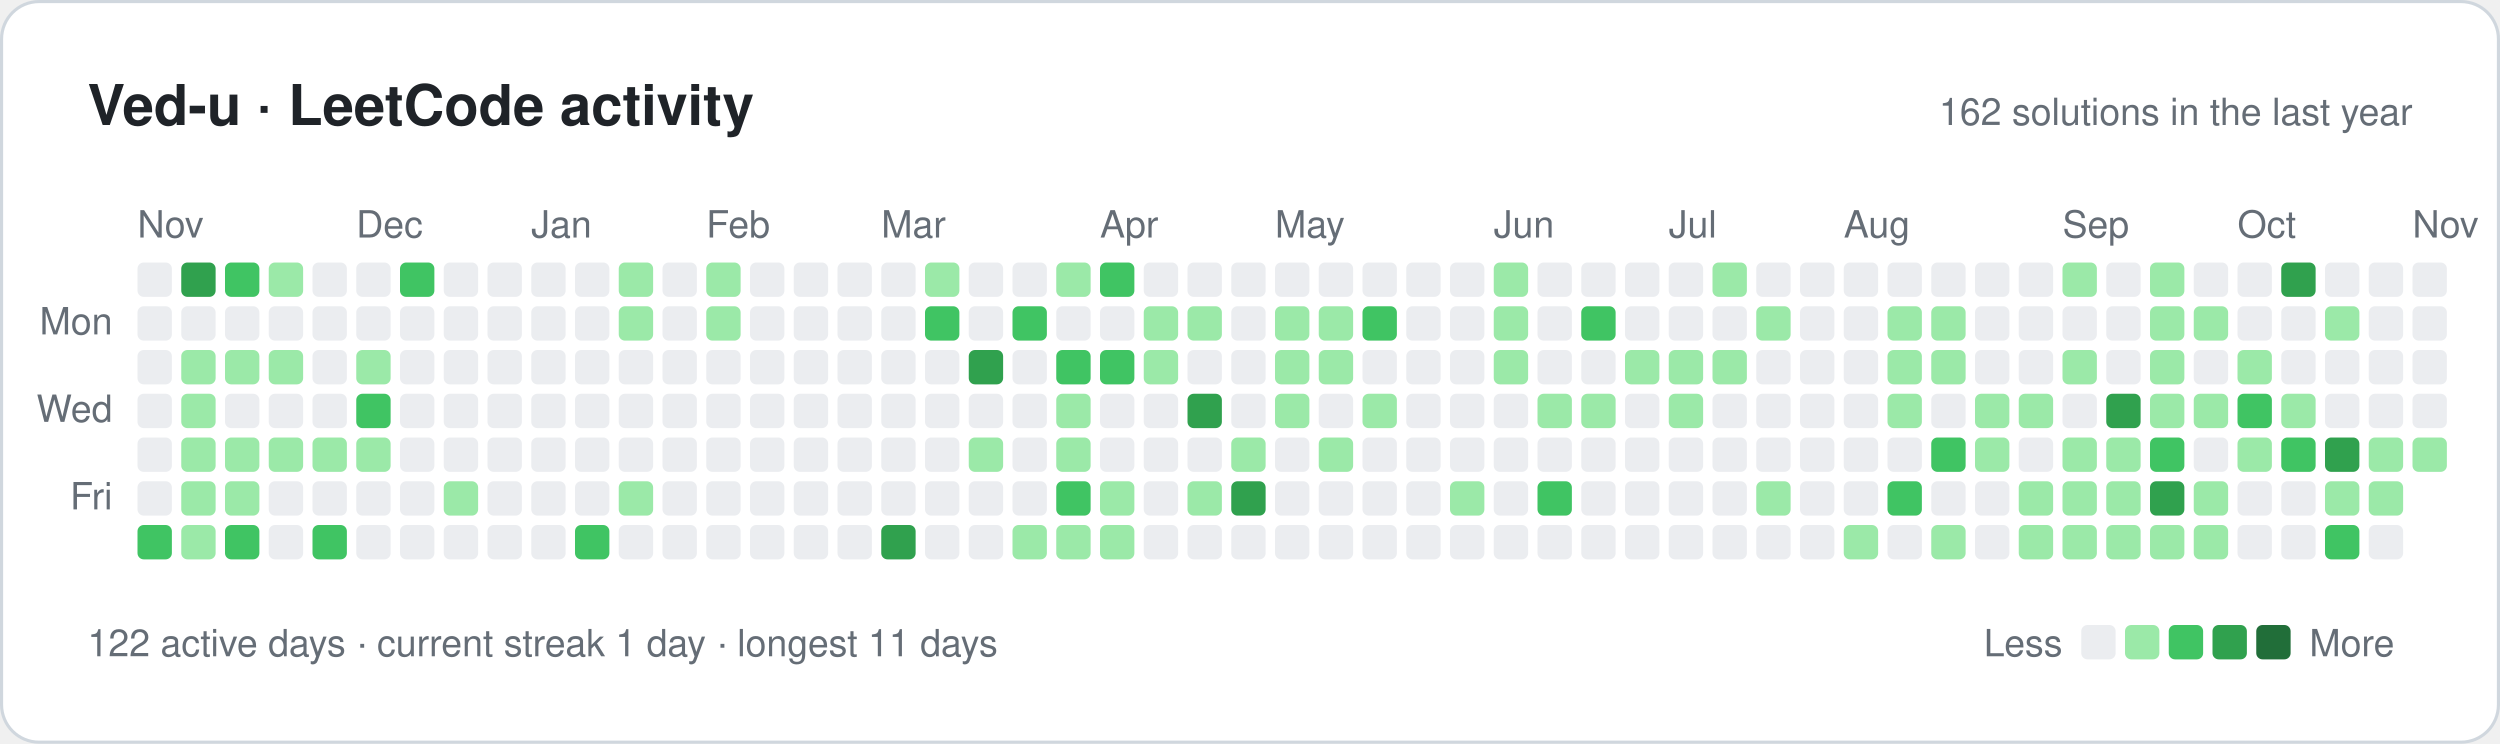
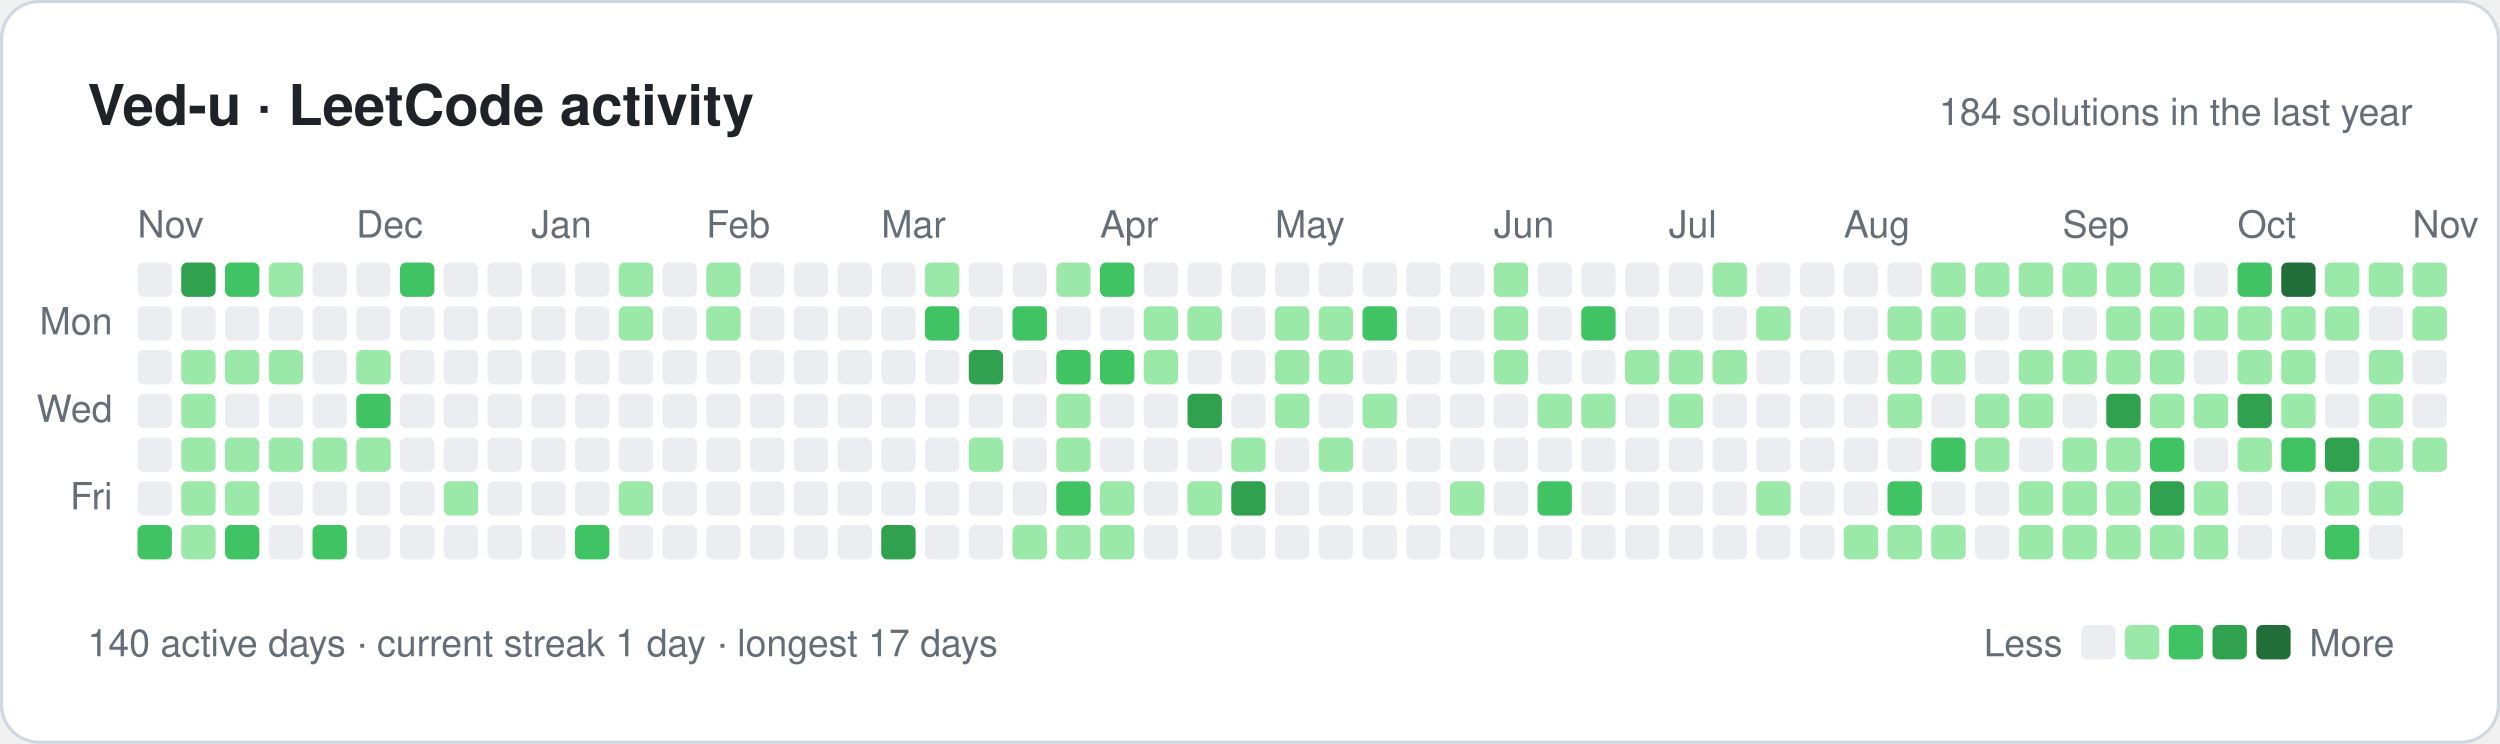
<svg xmlns="http://www.w3.org/2000/svg" width="800" height="238" viewBox="0 0 800 238" font-family="-apple-system,BlinkMacSystemFont,'Segoe UI',Helvetica,Arial,sans-serif" role="img" aria-labelledby="t">
  <style>
.bg{fill:#ffffff;stroke:#d0d7de}.title{fill:#1f2328;font-size:18px;font-weight:600}.muted{fill:#656d76;font-size:12px}
.label{fill:#1f2328;font-size:13px;font-weight:600}.value{fill:#1f2328;font-size:22px;font-weight:700}.value-sm{fill:#1f2328;font-size:14px;font-weight:700}
.total{fill:#1f2328;font-size:30px;font-weight:700}.track{fill:#eaeef2}.ring-track{stroke:#eaeef2}.divider{stroke:#d0d7de}.grid{stroke:#d0d7de;fill:none}
@media (prefers-color-scheme: dark){.bg{fill:#0d1117;stroke:#30363d}.title,.label,.value,.value-sm,.total{fill:#e6edf3}.muted{fill:#8b949e}.track{fill:#21262d}.ring-track{stroke:#21262d}.divider{stroke:#30363d}.grid{stroke:#30363d}}
@keyframes ls-fade{from{opacity:0;transform:translateY(6px)}to{opacity:1;transform:none}}
@keyframes ls-grow{from{transform:scaleX(0)}to{transform:scaleX(1)}}
@keyframes ls-pop{from{opacity:0;transform:scale(.2)}to{opacity:1;transform:scale(1)}}
@keyframes ls-pulse{0%,100%{opacity:1}50%{opacity:.3}}
.fade{animation:ls-fade .6s ease-out both}
.grow{transform-box:fill-box;transform-origin:left center;animation:ls-grow .9s cubic-bezier(.2,.7,.3,1) both}
.pulse{animation:ls-pulse 1.8s ease-in-out infinite}
.d1{animation-delay:0.12s}
.d2{animation-delay:0.24s}
.d3{animation-delay:0.36s}
.d4{animation-delay:0.48s}
.d5{animation-delay:0.60s}
.d6{animation-delay:0.72s}
.d7{animation-delay:0.84s}
.d8{animation-delay:0.96s}
@media (prefers-reduced-motion: reduce){*{animation:none!important}}
.h0{fill:#ebedf0}.h1{fill:#9be9a8}.h2{fill:#40c463}.h3{fill:#30a14e}.h4{fill:#216e39}
@media (prefers-color-scheme: dark){.h0{fill:#161b22}.h1{fill:#0e4429}.h2{fill:#006d32}.h3{fill:#26a641}.h4{fill:#39d353}}
</style>
  <rect x="0.5" y="0.5" width="799" height="237" rx="12" class="bg" />
  <g class="fade">
    <text x="28" y="40" class="title">Ved-u · LeetCode activity</text>
-     <text x="772" y="40" class="muted" text-anchor="end">162 solutions in the last year</text>
+     <text x="772" y="40" class="muted" text-anchor="end">184 solutions in the last year</text>
  </g>
  <text x="44" y="76" class="muted" font-size="11">Nov</text>
  <text x="114" y="76" class="muted" font-size="11">Dec</text>
  <text x="170" y="76" class="muted" font-size="11">Jan</text>
  <text x="226" y="76" class="muted" font-size="11">Feb</text>
  <text x="282" y="76" class="muted" font-size="11">Mar</text>
  <text x="352" y="76" class="muted" font-size="11">Apr</text>
  <text x="408" y="76" class="muted" font-size="11">May</text>
  <text x="478" y="76" class="muted" font-size="11">Jun</text>
  <text x="534" y="76" class="muted" font-size="11">Jul</text>
  <text x="590" y="76" class="muted" font-size="11">Aug</text>
  <text x="660" y="76" class="muted" font-size="11">Sep</text>
  <text x="716" y="76" class="muted" font-size="11">Oct</text>
  <text x="772" y="76" class="muted" font-size="11">Nov</text>
  <text x="36" y="107" class="muted" font-size="10" text-anchor="end">Mon</text>
  <text x="36" y="135" class="muted" font-size="10" text-anchor="end">Wed</text>
  <text x="36" y="163" class="muted" font-size="10" text-anchor="end">Fri</text>
  <g class="fade d1">
    <rect x="44" y="84" width="11" height="11" rx="2" class="h0" />
    <rect x="44" y="98" width="11" height="11" rx="2" class="h0" />
    <rect x="44" y="112" width="11" height="11" rx="2" class="h0" />
    <rect x="44" y="126" width="11" height="11" rx="2" class="h0" />
    <rect x="44" y="140" width="11" height="11" rx="2" class="h0" />
    <rect x="44" y="154" width="11" height="11" rx="2" class="h0" />
    <rect x="44" y="168" width="11" height="11" rx="2" class="h2" />
    <rect x="58" y="84" width="11" height="11" rx="2" class="h3" />
    <rect x="58" y="98" width="11" height="11" rx="2" class="h0" />
    <rect x="58" y="112" width="11" height="11" rx="2" class="h1" />
    <rect x="58" y="126" width="11" height="11" rx="2" class="h1" />
    <rect x="58" y="140" width="11" height="11" rx="2" class="h1" />
    <rect x="58" y="154" width="11" height="11" rx="2" class="h1" />
    <rect x="58" y="168" width="11" height="11" rx="2" class="h1" />
    <rect x="72" y="84" width="11" height="11" rx="2" class="h2" />
    <rect x="72" y="98" width="11" height="11" rx="2" class="h0" />
    <rect x="72" y="112" width="11" height="11" rx="2" class="h1" />
    <rect x="72" y="126" width="11" height="11" rx="2" class="h0" />
    <rect x="72" y="140" width="11" height="11" rx="2" class="h1" />
    <rect x="72" y="154" width="11" height="11" rx="2" class="h1" />
    <rect x="72" y="168" width="11" height="11" rx="2" class="h2" />
    <rect x="86" y="84" width="11" height="11" rx="2" class="h1" />
    <rect x="86" y="98" width="11" height="11" rx="2" class="h0" />
    <rect x="86" y="112" width="11" height="11" rx="2" class="h1" />
    <rect x="86" y="126" width="11" height="11" rx="2" class="h0" />
    <rect x="86" y="140" width="11" height="11" rx="2" class="h1" />
    <rect x="86" y="154" width="11" height="11" rx="2" class="h0" />
    <rect x="86" y="168" width="11" height="11" rx="2" class="h0" />
    <rect x="100" y="84" width="11" height="11" rx="2" class="h0" />
    <rect x="100" y="98" width="11" height="11" rx="2" class="h0" />
    <rect x="100" y="112" width="11" height="11" rx="2" class="h0" />
    <rect x="100" y="126" width="11" height="11" rx="2" class="h0" />
    <rect x="100" y="140" width="11" height="11" rx="2" class="h1" />
    <rect x="100" y="154" width="11" height="11" rx="2" class="h0" />
    <rect x="100" y="168" width="11" height="11" rx="2" class="h2" />
    <rect x="114" y="84" width="11" height="11" rx="2" class="h0" />
    <rect x="114" y="98" width="11" height="11" rx="2" class="h0" />
    <rect x="114" y="112" width="11" height="11" rx="2" class="h1" />
    <rect x="114" y="126" width="11" height="11" rx="2" class="h2" />
    <rect x="114" y="140" width="11" height="11" rx="2" class="h1" />
    <rect x="114" y="154" width="11" height="11" rx="2" class="h0" />
    <rect x="114" y="168" width="11" height="11" rx="2" class="h0" />
    <rect x="128" y="84" width="11" height="11" rx="2" class="h2" />
    <rect x="128" y="98" width="11" height="11" rx="2" class="h0" />
    <rect x="128" y="112" width="11" height="11" rx="2" class="h0" />
    <rect x="128" y="126" width="11" height="11" rx="2" class="h0" />
    <rect x="128" y="140" width="11" height="11" rx="2" class="h0" />
    <rect x="128" y="154" width="11" height="11" rx="2" class="h0" />
    <rect x="128" y="168" width="11" height="11" rx="2" class="h0" />
    <rect x="142" y="84" width="11" height="11" rx="2" class="h0" />
    <rect x="142" y="98" width="11" height="11" rx="2" class="h0" />
    <rect x="142" y="112" width="11" height="11" rx="2" class="h0" />
    <rect x="142" y="126" width="11" height="11" rx="2" class="h0" />
    <rect x="142" y="140" width="11" height="11" rx="2" class="h0" />
    <rect x="142" y="154" width="11" height="11" rx="2" class="h1" />
    <rect x="142" y="168" width="11" height="11" rx="2" class="h0" />
    <rect x="156" y="84" width="11" height="11" rx="2" class="h0" />
    <rect x="156" y="98" width="11" height="11" rx="2" class="h0" />
    <rect x="156" y="112" width="11" height="11" rx="2" class="h0" />
    <rect x="156" y="126" width="11" height="11" rx="2" class="h0" />
    <rect x="156" y="140" width="11" height="11" rx="2" class="h0" />
    <rect x="156" y="154" width="11" height="11" rx="2" class="h0" />
    <rect x="156" y="168" width="11" height="11" rx="2" class="h0" />
    <rect x="170" y="84" width="11" height="11" rx="2" class="h0" />
    <rect x="170" y="98" width="11" height="11" rx="2" class="h0" />
    <rect x="170" y="112" width="11" height="11" rx="2" class="h0" />
    <rect x="170" y="126" width="11" height="11" rx="2" class="h0" />
    <rect x="170" y="140" width="11" height="11" rx="2" class="h0" />
    <rect x="170" y="154" width="11" height="11" rx="2" class="h0" />
    <rect x="170" y="168" width="11" height="11" rx="2" class="h0" />
    <rect x="184" y="84" width="11" height="11" rx="2" class="h0" />
    <rect x="184" y="98" width="11" height="11" rx="2" class="h0" />
    <rect x="184" y="112" width="11" height="11" rx="2" class="h0" />
    <rect x="184" y="126" width="11" height="11" rx="2" class="h0" />
    <rect x="184" y="140" width="11" height="11" rx="2" class="h0" />
    <rect x="184" y="154" width="11" height="11" rx="2" class="h0" />
    <rect x="184" y="168" width="11" height="11" rx="2" class="h2" />
    <rect x="198" y="84" width="11" height="11" rx="2" class="h1" />
    <rect x="198" y="98" width="11" height="11" rx="2" class="h1" />
    <rect x="198" y="112" width="11" height="11" rx="2" class="h0" />
    <rect x="198" y="126" width="11" height="11" rx="2" class="h0" />
    <rect x="198" y="140" width="11" height="11" rx="2" class="h0" />
    <rect x="198" y="154" width="11" height="11" rx="2" class="h1" />
    <rect x="198" y="168" width="11" height="11" rx="2" class="h0" />
    <rect x="212" y="84" width="11" height="11" rx="2" class="h0" />
    <rect x="212" y="98" width="11" height="11" rx="2" class="h0" />
    <rect x="212" y="112" width="11" height="11" rx="2" class="h0" />
    <rect x="212" y="126" width="11" height="11" rx="2" class="h0" />
    <rect x="212" y="140" width="11" height="11" rx="2" class="h0" />
    <rect x="212" y="154" width="11" height="11" rx="2" class="h0" />
    <rect x="212" y="168" width="11" height="11" rx="2" class="h0" />
    <rect x="226" y="84" width="11" height="11" rx="2" class="h1" />
    <rect x="226" y="98" width="11" height="11" rx="2" class="h1" />
    <rect x="226" y="112" width="11" height="11" rx="2" class="h0" />
    <rect x="226" y="126" width="11" height="11" rx="2" class="h0" />
    <rect x="226" y="140" width="11" height="11" rx="2" class="h0" />
    <rect x="226" y="154" width="11" height="11" rx="2" class="h0" />
    <rect x="226" y="168" width="11" height="11" rx="2" class="h0" />
    <rect x="240" y="84" width="11" height="11" rx="2" class="h0" />
    <rect x="240" y="98" width="11" height="11" rx="2" class="h0" />
    <rect x="240" y="112" width="11" height="11" rx="2" class="h0" />
    <rect x="240" y="126" width="11" height="11" rx="2" class="h0" />
    <rect x="240" y="140" width="11" height="11" rx="2" class="h0" />
    <rect x="240" y="154" width="11" height="11" rx="2" class="h0" />
    <rect x="240" y="168" width="11" height="11" rx="2" class="h0" />
    <rect x="254" y="84" width="11" height="11" rx="2" class="h0" />
    <rect x="254" y="98" width="11" height="11" rx="2" class="h0" />
    <rect x="254" y="112" width="11" height="11" rx="2" class="h0" />
    <rect x="254" y="126" width="11" height="11" rx="2" class="h0" />
    <rect x="254" y="140" width="11" height="11" rx="2" class="h0" />
    <rect x="254" y="154" width="11" height="11" rx="2" class="h0" />
    <rect x="254" y="168" width="11" height="11" rx="2" class="h0" />
    <rect x="268" y="84" width="11" height="11" rx="2" class="h0" />
    <rect x="268" y="98" width="11" height="11" rx="2" class="h0" />
    <rect x="268" y="112" width="11" height="11" rx="2" class="h0" />
    <rect x="268" y="126" width="11" height="11" rx="2" class="h0" />
    <rect x="268" y="140" width="11" height="11" rx="2" class="h0" />
    <rect x="268" y="154" width="11" height="11" rx="2" class="h0" />
    <rect x="268" y="168" width="11" height="11" rx="2" class="h0" />
    <rect x="282" y="84" width="11" height="11" rx="2" class="h0" />
    <rect x="282" y="98" width="11" height="11" rx="2" class="h0" />
    <rect x="282" y="112" width="11" height="11" rx="2" class="h0" />
    <rect x="282" y="126" width="11" height="11" rx="2" class="h0" />
    <rect x="282" y="140" width="11" height="11" rx="2" class="h0" />
    <rect x="282" y="154" width="11" height="11" rx="2" class="h0" />
    <rect x="282" y="168" width="11" height="11" rx="2" class="h3" />
    <rect x="296" y="84" width="11" height="11" rx="2" class="h1" />
    <rect x="296" y="98" width="11" height="11" rx="2" class="h2" />
    <rect x="296" y="112" width="11" height="11" rx="2" class="h0" />
    <rect x="296" y="126" width="11" height="11" rx="2" class="h0" />
    <rect x="296" y="140" width="11" height="11" rx="2" class="h0" />
    <rect x="296" y="154" width="11" height="11" rx="2" class="h0" />
    <rect x="296" y="168" width="11" height="11" rx="2" class="h0" />
    <rect x="310" y="84" width="11" height="11" rx="2" class="h0" />
    <rect x="310" y="98" width="11" height="11" rx="2" class="h0" />
    <rect x="310" y="112" width="11" height="11" rx="2" class="h3" />
    <rect x="310" y="126" width="11" height="11" rx="2" class="h0" />
    <rect x="310" y="140" width="11" height="11" rx="2" class="h1" />
    <rect x="310" y="154" width="11" height="11" rx="2" class="h0" />
    <rect x="310" y="168" width="11" height="11" rx="2" class="h0" />
    <rect x="324" y="84" width="11" height="11" rx="2" class="h0" />
    <rect x="324" y="98" width="11" height="11" rx="2" class="h2" />
    <rect x="324" y="112" width="11" height="11" rx="2" class="h0" />
    <rect x="324" y="126" width="11" height="11" rx="2" class="h0" />
    <rect x="324" y="140" width="11" height="11" rx="2" class="h0" />
    <rect x="324" y="154" width="11" height="11" rx="2" class="h0" />
    <rect x="324" y="168" width="11" height="11" rx="2" class="h1" />
    <rect x="338" y="84" width="11" height="11" rx="2" class="h1" />
    <rect x="338" y="98" width="11" height="11" rx="2" class="h0" />
    <rect x="338" y="112" width="11" height="11" rx="2" class="h2" />
    <rect x="338" y="126" width="11" height="11" rx="2" class="h1" />
    <rect x="338" y="140" width="11" height="11" rx="2" class="h1" />
    <rect x="338" y="154" width="11" height="11" rx="2" class="h2" />
    <rect x="338" y="168" width="11" height="11" rx="2" class="h1" />
    <rect x="352" y="84" width="11" height="11" rx="2" class="h2" />
    <rect x="352" y="98" width="11" height="11" rx="2" class="h0" />
    <rect x="352" y="112" width="11" height="11" rx="2" class="h2" />
    <rect x="352" y="126" width="11" height="11" rx="2" class="h0" />
    <rect x="352" y="140" width="11" height="11" rx="2" class="h0" />
    <rect x="352" y="154" width="11" height="11" rx="2" class="h1" />
    <rect x="352" y="168" width="11" height="11" rx="2" class="h1" />
    <rect x="366" y="84" width="11" height="11" rx="2" class="h0" />
    <rect x="366" y="98" width="11" height="11" rx="2" class="h1" />
    <rect x="366" y="112" width="11" height="11" rx="2" class="h1" />
    <rect x="366" y="126" width="11" height="11" rx="2" class="h0" />
    <rect x="366" y="140" width="11" height="11" rx="2" class="h0" />
    <rect x="366" y="154" width="11" height="11" rx="2" class="h0" />
    <rect x="366" y="168" width="11" height="11" rx="2" class="h0" />
    <rect x="380" y="84" width="11" height="11" rx="2" class="h0" />
    <rect x="380" y="98" width="11" height="11" rx="2" class="h1" />
    <rect x="380" y="112" width="11" height="11" rx="2" class="h0" />
    <rect x="380" y="126" width="11" height="11" rx="2" class="h3" />
    <rect x="380" y="140" width="11" height="11" rx="2" class="h0" />
    <rect x="380" y="154" width="11" height="11" rx="2" class="h1" />
    <rect x="380" y="168" width="11" height="11" rx="2" class="h0" />
    <rect x="394" y="84" width="11" height="11" rx="2" class="h0" />
    <rect x="394" y="98" width="11" height="11" rx="2" class="h0" />
    <rect x="394" y="112" width="11" height="11" rx="2" class="h0" />
    <rect x="394" y="126" width="11" height="11" rx="2" class="h0" />
    <rect x="394" y="140" width="11" height="11" rx="2" class="h1" />
    <rect x="394" y="154" width="11" height="11" rx="2" class="h3" />
    <rect x="394" y="168" width="11" height="11" rx="2" class="h0" />
    <rect x="408" y="84" width="11" height="11" rx="2" class="h0" />
    <rect x="408" y="98" width="11" height="11" rx="2" class="h1" />
    <rect x="408" y="112" width="11" height="11" rx="2" class="h1" />
    <rect x="408" y="126" width="11" height="11" rx="2" class="h1" />
    <rect x="408" y="140" width="11" height="11" rx="2" class="h0" />
    <rect x="408" y="154" width="11" height="11" rx="2" class="h0" />
    <rect x="408" y="168" width="11" height="11" rx="2" class="h0" />
    <rect x="422" y="84" width="11" height="11" rx="2" class="h0" />
    <rect x="422" y="98" width="11" height="11" rx="2" class="h1" />
    <rect x="422" y="112" width="11" height="11" rx="2" class="h1" />
    <rect x="422" y="126" width="11" height="11" rx="2" class="h0" />
    <rect x="422" y="140" width="11" height="11" rx="2" class="h1" />
    <rect x="422" y="154" width="11" height="11" rx="2" class="h0" />
    <rect x="422" y="168" width="11" height="11" rx="2" class="h0" />
    <rect x="436" y="84" width="11" height="11" rx="2" class="h0" />
    <rect x="436" y="98" width="11" height="11" rx="2" class="h2" />
    <rect x="436" y="112" width="11" height="11" rx="2" class="h0" />
    <rect x="436" y="126" width="11" height="11" rx="2" class="h1" />
    <rect x="436" y="140" width="11" height="11" rx="2" class="h0" />
    <rect x="436" y="154" width="11" height="11" rx="2" class="h0" />
    <rect x="436" y="168" width="11" height="11" rx="2" class="h0" />
    <rect x="450" y="84" width="11" height="11" rx="2" class="h0" />
    <rect x="450" y="98" width="11" height="11" rx="2" class="h0" />
    <rect x="450" y="112" width="11" height="11" rx="2" class="h0" />
    <rect x="450" y="126" width="11" height="11" rx="2" class="h0" />
    <rect x="450" y="140" width="11" height="11" rx="2" class="h0" />
    <rect x="450" y="154" width="11" height="11" rx="2" class="h0" />
    <rect x="450" y="168" width="11" height="11" rx="2" class="h0" />
    <rect x="464" y="84" width="11" height="11" rx="2" class="h0" />
    <rect x="464" y="98" width="11" height="11" rx="2" class="h0" />
    <rect x="464" y="112" width="11" height="11" rx="2" class="h0" />
    <rect x="464" y="126" width="11" height="11" rx="2" class="h0" />
    <rect x="464" y="140" width="11" height="11" rx="2" class="h0" />
    <rect x="464" y="154" width="11" height="11" rx="2" class="h1" />
    <rect x="464" y="168" width="11" height="11" rx="2" class="h0" />
    <rect x="478" y="84" width="11" height="11" rx="2" class="h1" />
    <rect x="478" y="98" width="11" height="11" rx="2" class="h1" />
    <rect x="478" y="112" width="11" height="11" rx="2" class="h1" />
    <rect x="478" y="126" width="11" height="11" rx="2" class="h0" />
    <rect x="478" y="140" width="11" height="11" rx="2" class="h0" />
    <rect x="478" y="154" width="11" height="11" rx="2" class="h0" />
    <rect x="478" y="168" width="11" height="11" rx="2" class="h0" />
    <rect x="492" y="84" width="11" height="11" rx="2" class="h0" />
    <rect x="492" y="98" width="11" height="11" rx="2" class="h0" />
    <rect x="492" y="112" width="11" height="11" rx="2" class="h0" />
    <rect x="492" y="126" width="11" height="11" rx="2" class="h1" />
    <rect x="492" y="140" width="11" height="11" rx="2" class="h0" />
    <rect x="492" y="154" width="11" height="11" rx="2" class="h2" />
    <rect x="492" y="168" width="11" height="11" rx="2" class="h0" />
    <rect x="506" y="84" width="11" height="11" rx="2" class="h0" />
    <rect x="506" y="98" width="11" height="11" rx="2" class="h2" />
    <rect x="506" y="112" width="11" height="11" rx="2" class="h0" />
    <rect x="506" y="126" width="11" height="11" rx="2" class="h1" />
    <rect x="506" y="140" width="11" height="11" rx="2" class="h0" />
    <rect x="506" y="154" width="11" height="11" rx="2" class="h0" />
    <rect x="506" y="168" width="11" height="11" rx="2" class="h0" />
    <rect x="520" y="84" width="11" height="11" rx="2" class="h0" />
    <rect x="520" y="98" width="11" height="11" rx="2" class="h0" />
    <rect x="520" y="112" width="11" height="11" rx="2" class="h1" />
    <rect x="520" y="126" width="11" height="11" rx="2" class="h0" />
    <rect x="520" y="140" width="11" height="11" rx="2" class="h0" />
    <rect x="520" y="154" width="11" height="11" rx="2" class="h0" />
    <rect x="520" y="168" width="11" height="11" rx="2" class="h0" />
    <rect x="534" y="84" width="11" height="11" rx="2" class="h0" />
    <rect x="534" y="98" width="11" height="11" rx="2" class="h0" />
    <rect x="534" y="112" width="11" height="11" rx="2" class="h1" />
    <rect x="534" y="126" width="11" height="11" rx="2" class="h1" />
    <rect x="534" y="140" width="11" height="11" rx="2" class="h0" />
    <rect x="534" y="154" width="11" height="11" rx="2" class="h0" />
    <rect x="534" y="168" width="11" height="11" rx="2" class="h0" />
    <rect x="548" y="84" width="11" height="11" rx="2" class="h1" />
    <rect x="548" y="98" width="11" height="11" rx="2" class="h0" />
    <rect x="548" y="112" width="11" height="11" rx="2" class="h1" />
    <rect x="548" y="126" width="11" height="11" rx="2" class="h0" />
    <rect x="548" y="140" width="11" height="11" rx="2" class="h0" />
    <rect x="548" y="154" width="11" height="11" rx="2" class="h0" />
    <rect x="548" y="168" width="11" height="11" rx="2" class="h0" />
    <rect x="562" y="84" width="11" height="11" rx="2" class="h0" />
    <rect x="562" y="98" width="11" height="11" rx="2" class="h1" />
    <rect x="562" y="112" width="11" height="11" rx="2" class="h0" />
    <rect x="562" y="126" width="11" height="11" rx="2" class="h0" />
    <rect x="562" y="140" width="11" height="11" rx="2" class="h0" />
    <rect x="562" y="154" width="11" height="11" rx="2" class="h1" />
    <rect x="562" y="168" width="11" height="11" rx="2" class="h0" />
    <rect x="576" y="84" width="11" height="11" rx="2" class="h0" />
    <rect x="576" y="98" width="11" height="11" rx="2" class="h0" />
    <rect x="576" y="112" width="11" height="11" rx="2" class="h0" />
    <rect x="576" y="126" width="11" height="11" rx="2" class="h0" />
    <rect x="576" y="140" width="11" height="11" rx="2" class="h0" />
    <rect x="576" y="154" width="11" height="11" rx="2" class="h0" />
    <rect x="576" y="168" width="11" height="11" rx="2" class="h0" />
    <rect x="590" y="84" width="11" height="11" rx="2" class="h0" />
    <rect x="590" y="98" width="11" height="11" rx="2" class="h0" />
    <rect x="590" y="112" width="11" height="11" rx="2" class="h0" />
    <rect x="590" y="126" width="11" height="11" rx="2" class="h0" />
    <rect x="590" y="140" width="11" height="11" rx="2" class="h0" />
    <rect x="590" y="154" width="11" height="11" rx="2" class="h0" />
    <rect x="590" y="168" width="11" height="11" rx="2" class="h1" />
    <rect x="604" y="84" width="11" height="11" rx="2" class="h0" />
    <rect x="604" y="98" width="11" height="11" rx="2" class="h1" />
    <rect x="604" y="112" width="11" height="11" rx="2" class="h1" />
    <rect x="604" y="126" width="11" height="11" rx="2" class="h1" />
    <rect x="604" y="140" width="11" height="11" rx="2" class="h0" />
    <rect x="604" y="154" width="11" height="11" rx="2" class="h2" />
-     <rect x="604" y="168" width="11" height="11" rx="2" class="h0" />
-     <rect x="618" y="84" width="11" height="11" rx="2" class="h0" />
+     <rect x="604" y="168" width="11" height="11" rx="2" class="h1" />
+     <rect x="618" y="84" width="11" height="11" rx="2" class="h1" />
    <rect x="618" y="98" width="11" height="11" rx="2" class="h1" />
    <rect x="618" y="112" width="11" height="11" rx="2" class="h1" />
    <rect x="618" y="126" width="11" height="11" rx="2" class="h0" />
    <rect x="618" y="140" width="11" height="11" rx="2" class="h2" />
    <rect x="618" y="154" width="11" height="11" rx="2" class="h0" />
    <rect x="618" y="168" width="11" height="11" rx="2" class="h1" />
-     <rect x="632" y="84" width="11" height="11" rx="2" class="h0" />
+     <rect x="632" y="84" width="11" height="11" rx="2" class="h1" />
    <rect x="632" y="98" width="11" height="11" rx="2" class="h0" />
    <rect x="632" y="112" width="11" height="11" rx="2" class="h0" />
    <rect x="632" y="126" width="11" height="11" rx="2" class="h1" />
    <rect x="632" y="140" width="11" height="11" rx="2" class="h1" />
    <rect x="632" y="154" width="11" height="11" rx="2" class="h0" />
    <rect x="632" y="168" width="11" height="11" rx="2" class="h0" />
-     <rect x="646" y="84" width="11" height="11" rx="2" class="h0" />
+     <rect x="646" y="84" width="11" height="11" rx="2" class="h1" />
    <rect x="646" y="98" width="11" height="11" rx="2" class="h0" />
-     <rect x="646" y="112" width="11" height="11" rx="2" class="h0" />
+     <rect x="646" y="112" width="11" height="11" rx="2" class="h1" />
    <rect x="646" y="126" width="11" height="11" rx="2" class="h1" />
    <rect x="646" y="140" width="11" height="11" rx="2" class="h0" />
    <rect x="646" y="154" width="11" height="11" rx="2" class="h1" />
    <rect x="646" y="168" width="11" height="11" rx="2" class="h1" />
    <rect x="660" y="84" width="11" height="11" rx="2" class="h1" />
    <rect x="660" y="98" width="11" height="11" rx="2" class="h0" />
    <rect x="660" y="112" width="11" height="11" rx="2" class="h1" />
    <rect x="660" y="126" width="11" height="11" rx="2" class="h0" />
    <rect x="660" y="140" width="11" height="11" rx="2" class="h1" />
    <rect x="660" y="154" width="11" height="11" rx="2" class="h1" />
    <rect x="660" y="168" width="11" height="11" rx="2" class="h1" />
-     <rect x="674" y="84" width="11" height="11" rx="2" class="h0" />
-     <rect x="674" y="98" width="11" height="11" rx="2" class="h0" />
-     <rect x="674" y="112" width="11" height="11" rx="2" class="h0" />
+     <rect x="674" y="84" width="11" height="11" rx="2" class="h1" />
+     <rect x="674" y="98" width="11" height="11" rx="2" class="h1" />
+     <rect x="674" y="112" width="11" height="11" rx="2" class="h1" />
    <rect x="674" y="126" width="11" height="11" rx="2" class="h3" />
    <rect x="674" y="140" width="11" height="11" rx="2" class="h1" />
    <rect x="674" y="154" width="11" height="11" rx="2" class="h1" />
    <rect x="674" y="168" width="11" height="11" rx="2" class="h1" />
    <rect x="688" y="84" width="11" height="11" rx="2" class="h1" />
    <rect x="688" y="98" width="11" height="11" rx="2" class="h1" />
    <rect x="688" y="112" width="11" height="11" rx="2" class="h1" />
    <rect x="688" y="126" width="11" height="11" rx="2" class="h1" />
    <rect x="688" y="140" width="11" height="11" rx="2" class="h2" />
    <rect x="688" y="154" width="11" height="11" rx="2" class="h3" />
    <rect x="688" y="168" width="11" height="11" rx="2" class="h1" />
    <rect x="702" y="84" width="11" height="11" rx="2" class="h0" />
    <rect x="702" y="98" width="11" height="11" rx="2" class="h1" />
    <rect x="702" y="112" width="11" height="11" rx="2" class="h0" />
    <rect x="702" y="126" width="11" height="11" rx="2" class="h1" />
    <rect x="702" y="140" width="11" height="11" rx="2" class="h0" />
    <rect x="702" y="154" width="11" height="11" rx="2" class="h1" />
    <rect x="702" y="168" width="11" height="11" rx="2" class="h1" />
-     <rect x="716" y="84" width="11" height="11" rx="2" class="h0" />
-     <rect x="716" y="98" width="11" height="11" rx="2" class="h0" />
+     <rect x="716" y="84" width="11" height="11" rx="2" class="h2" />
+     <rect x="716" y="98" width="11" height="11" rx="2" class="h1" />
    <rect x="716" y="112" width="11" height="11" rx="2" class="h1" />
-     <rect x="716" y="126" width="11" height="11" rx="2" class="h2" />
+     <rect x="716" y="126" width="11" height="11" rx="2" class="h3" />
    <rect x="716" y="140" width="11" height="11" rx="2" class="h1" />
    <rect x="716" y="154" width="11" height="11" rx="2" class="h0" />
    <rect x="716" y="168" width="11" height="11" rx="2" class="h0" />
-     <rect x="730" y="84" width="11" height="11" rx="2" class="h3" />
-     <rect x="730" y="98" width="11" height="11" rx="2" class="h0" />
-     <rect x="730" y="112" width="11" height="11" rx="2" class="h0" />
+     <rect x="730" y="84" width="11" height="11" rx="2" class="h4" />
+     <rect x="730" y="98" width="11" height="11" rx="2" class="h1" />
+     <rect x="730" y="112" width="11" height="11" rx="2" class="h1" />
    <rect x="730" y="126" width="11" height="11" rx="2" class="h1" />
    <rect x="730" y="140" width="11" height="11" rx="2" class="h2" />
    <rect x="730" y="154" width="11" height="11" rx="2" class="h0" />
    <rect x="730" y="168" width="11" height="11" rx="2" class="h0" />
-     <rect x="744" y="84" width="11" height="11" rx="2" class="h0" />
+     <rect x="744" y="84" width="11" height="11" rx="2" class="h1" />
    <rect x="744" y="98" width="11" height="11" rx="2" class="h1" />
    <rect x="744" y="112" width="11" height="11" rx="2" class="h0" />
    <rect x="744" y="126" width="11" height="11" rx="2" class="h0" />
    <rect x="744" y="140" width="11" height="11" rx="2" class="h3" />
    <rect x="744" y="154" width="11" height="11" rx="2" class="h1" />
    <rect x="744" y="168" width="11" height="11" rx="2" class="h2" />
-     <rect x="758" y="84" width="11" height="11" rx="2" class="h0" />
+     <rect x="758" y="84" width="11" height="11" rx="2" class="h1" />
    <rect x="758" y="98" width="11" height="11" rx="2" class="h0" />
-     <rect x="758" y="112" width="11" height="11" rx="2" class="h0" />
-     <rect x="758" y="126" width="11" height="11" rx="2" class="h0" />
+     <rect x="758" y="112" width="11" height="11" rx="2" class="h1" />
+     <rect x="758" y="126" width="11" height="11" rx="2" class="h1" />
    <rect x="758" y="140" width="11" height="11" rx="2" class="h1" />
    <rect x="758" y="154" width="11" height="11" rx="2" class="h1" />
    <rect x="758" y="168" width="11" height="11" rx="2" class="h0" />
-     <rect x="772" y="84" width="11" height="11" rx="2" class="h0" />
-     <rect x="772" y="98" width="11" height="11" rx="2" class="h0" />
+     <rect x="772" y="84" width="11" height="11" rx="2" class="h1" />
+     <rect x="772" y="98" width="11" height="11" rx="2" class="h1" />
    <rect x="772" y="112" width="11" height="11" rx="2" class="h0" />
    <rect x="772" y="126" width="11" height="11" rx="2" class="h0" />
    <rect x="772" y="140" width="11" height="11" rx="2" class="h1" />
  </g>
-   <text x="28" y="210" class="muted">122 active days · current streak 1 day · longest 11 days</text>
+   <text x="28" y="210" class="muted">140 active days · current streak 1 day · longest 17 days</text>
  <text x="660" y="210" class="muted" text-anchor="end">Less</text>
  <rect x="666" y="200" width="11" height="11" rx="2" class="h0" />
  <rect x="680" y="200" width="11" height="11" rx="2" class="h1" />
  <rect x="694" y="200" width="11" height="11" rx="2" class="h2" />
  <rect x="708" y="200" width="11" height="11" rx="2" class="h3" />
  <rect x="722" y="200" width="11" height="11" rx="2" class="h4" />
  <text x="739" y="210" class="muted">More</text>
</svg>
